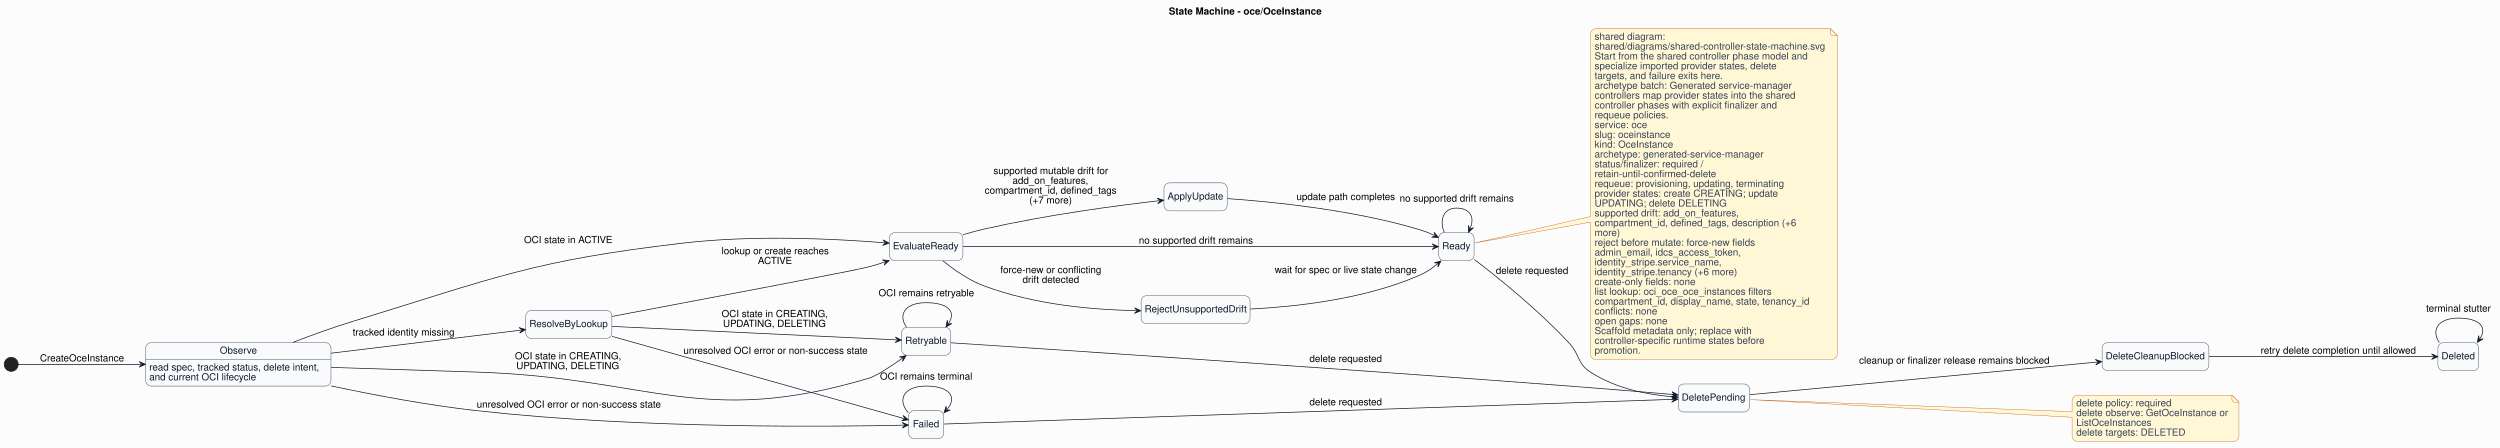
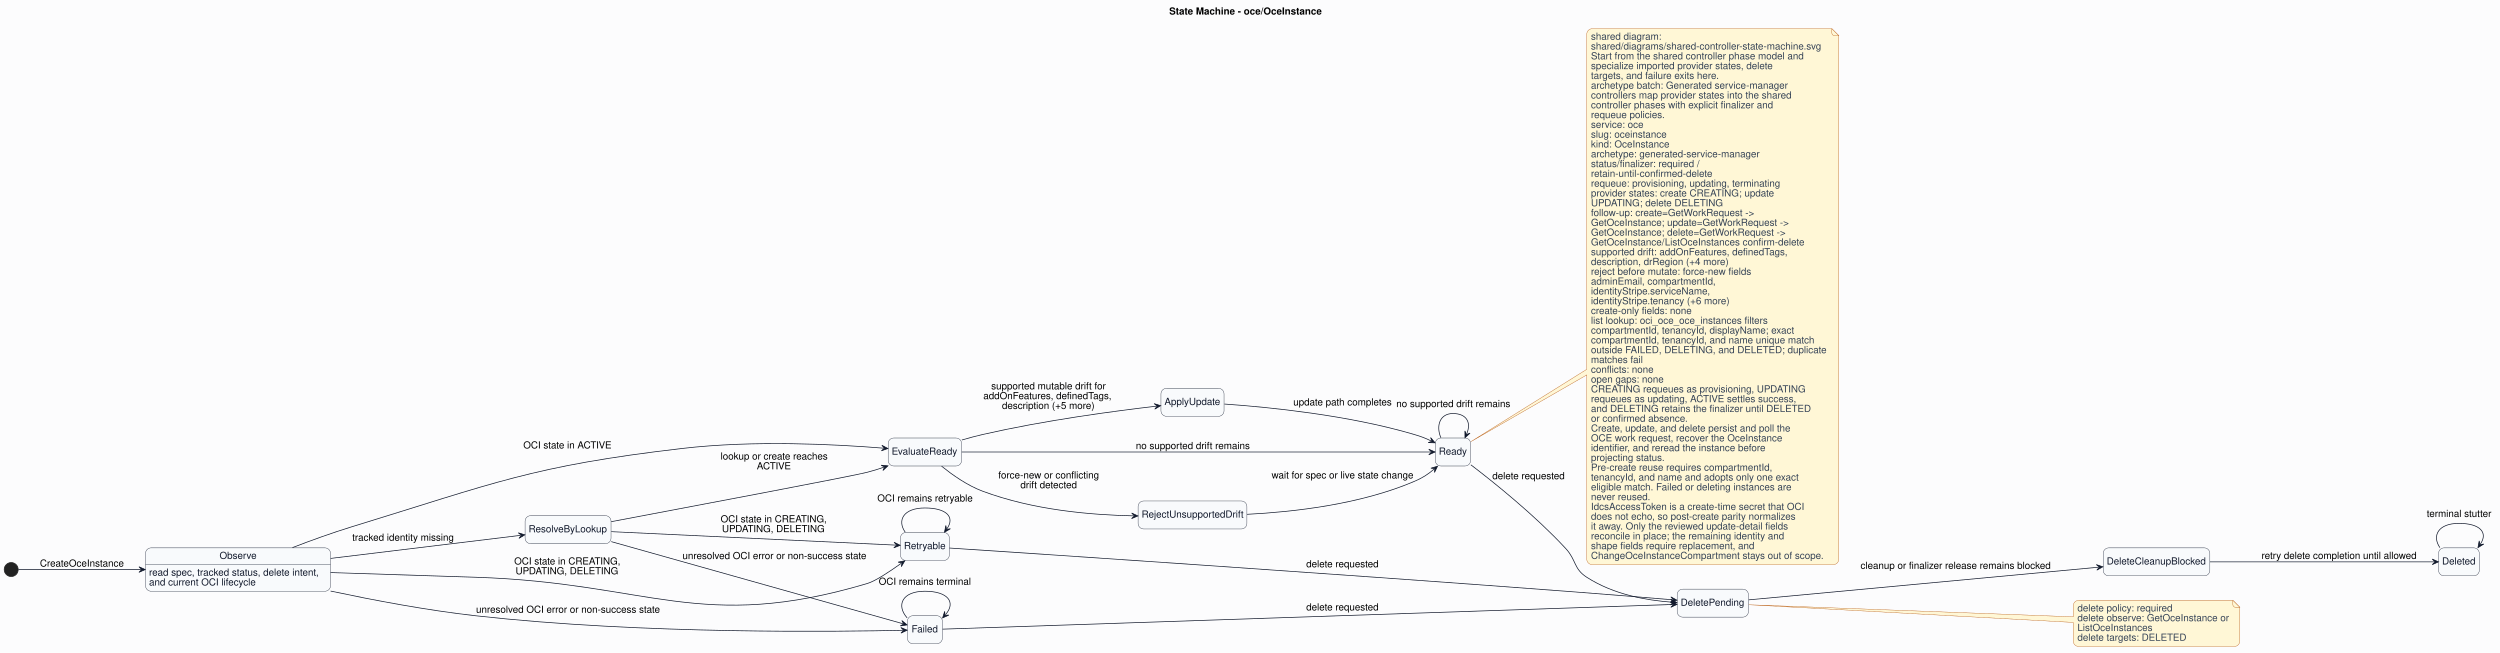
- <svg xmlns="http://www.w3.org/2000/svg" contentStyleType="text/css" data-diagram-type="STATE" height="639px" preserveAspectRatio="none" style="width:3568px;height:639px;background:#FCFCFD;" version="1.1" viewBox="0 0 3568 639" width="3568px" zoomAndPan="magnify">
+ <svg xmlns="http://www.w3.org/2000/svg" contentStyleType="text/css" data-diagram-type="STATE" height="933px" preserveAspectRatio="none" style="width:3573px;height:933px;background:#FCFCFD;" version="1.1" viewBox="0 0 3573 933" width="3573px" zoomAndPan="magnify">
  <defs />
  <g>
-     <rect fill="#FCFCFD" height="639" style="stroke:none;stroke-width:1;" width="3568" x="0" y="0" />
+     <rect fill="#FCFCFD" height="933" style="stroke:none;stroke-width:1;" width="3573" x="0" y="0" />
    <g class="title" data-source-line="10">
-       <text fill="#000000" font-family="Helvetica" font-size="14" font-weight="bold" lengthAdjust="spacing" textLength="217.855" x="1668.126" y="20.78">State Machine - oce/OceInstance</text>
+       <text fill="#000000" font-family="Helvetica" font-size="14" font-weight="bold" lengthAdjust="spacing" textLength="217.855" x="1671.016" y="20.78">State Machine - oce/OceInstance</text>
    </g>
    <g class="entity" data-qualified-name="observe" id="ent0002">
-       <rect fill="#F8FAFC" height="62" rx="8" ry="8" style="stroke:#0F172A;stroke-width:0.5;" width="264.364" x="208" y="489" />
-       <line style="stroke:#0F172A;stroke-width:0.5;" x1="208" x2="472.364" y1="513" y2="513" />
-       <text fill="#0F172A" font-family="Helvetica" font-size="14" lengthAdjust="spacing" textLength="52.91" x="313.727" y="504.78">Observe</text>
-       <text fill="#0F172A" font-family="Helvetica" font-size="14" lengthAdjust="spacing" textLength="244.364" x="213" y="528.78">read spec, tracked status, delete intent,</text>
-       <text fill="#0F172A" font-family="Helvetica" font-size="14" lengthAdjust="spacing" textLength="153.282" x="213" y="542.78">and current OCI lifecycle</text>
-     </g>
-     <rect fill="#F8FAFC" height="40" rx="8" ry="8" style="stroke:#0F172A;stroke-width:0.5;" width="104.951" x="1269.36" y="332" />
-     <text fill="#0F172A" font-family="Helvetica" font-size="14" lengthAdjust="spacing" textLength="94.951" x="1274.36" y="355.78">EvaluateReady</text>
-     <rect fill="#F8FAFC" height="40" rx="8" ry="8" style="stroke:#0F172A;stroke-width:0.5;" width="50.469" x="2053.32" y="332" />
-     <text fill="#0F172A" font-family="Helvetica" font-size="14" lengthAdjust="spacing" textLength="40.469" x="2058.32" y="355.78">Ready</text>
-     <rect fill="#F8FAFC" height="40" rx="8" ry="8" style="stroke:#0F172A;stroke-width:0.5;" width="69.917" x="1286.88" y="467" />
-     <text fill="#0F172A" font-family="Helvetica" font-size="14" lengthAdjust="spacing" textLength="59.917" x="1291.88" y="490.78">Retryable</text>
-     <rect fill="#F8FAFC" height="40" rx="8" ry="8" style="stroke:#0F172A;stroke-width:0.5;" width="50" x="1296.84" y="586" />
-     <text fill="#0F172A" font-family="Helvetica" font-size="14" lengthAdjust="spacing" textLength="38.131" x="1302.775" y="609.78">Failed</text>
-     <rect fill="#F8FAFC" height="40" rx="8" ry="8" style="stroke:#0F172A;stroke-width:0.5;" width="122.848" x="750.44" y="443" />
-     <text fill="#0F172A" font-family="Helvetica" font-size="14" lengthAdjust="spacing" textLength="112.848" x="755.44" y="466.78">ResolveByLookup</text>
-     <rect fill="#F8FAFC" height="40" rx="8" ry="8" style="stroke:#0F172A;stroke-width:0.5;" width="155.51" x="1628.56" y="422" />
-     <text fill="#0F172A" font-family="Helvetica" font-size="14" lengthAdjust="spacing" textLength="145.51" x="1633.56" y="445.78">RejectUnsupportedDrift</text>
-     <rect fill="#F8FAFC" height="40" rx="8" ry="8" style="stroke:#0F172A;stroke-width:0.5;" width="90.165" x="1661.23" y="261" />
-     <text fill="#0F172A" font-family="Helvetica" font-size="14" lengthAdjust="spacing" textLength="80.165" x="1666.23" y="284.78">ApplyUpdate</text>
-     <rect fill="#F8FAFC" height="40" rx="8" ry="8" style="stroke:#0F172A;stroke-width:0.5;" width="101.848" x="2395.1" y="548" />
-     <text fill="#0F172A" font-family="Helvetica" font-size="14" lengthAdjust="spacing" textLength="91.848" x="2400.1" y="571.78">DeletePending</text>
-     <rect fill="#F8FAFC" height="40" rx="8" ry="8" style="stroke:#0F172A;stroke-width:0.5;" width="58.255" x="3479.39" y="489" />
-     <text fill="#0F172A" font-family="Helvetica" font-size="14" lengthAdjust="spacing" textLength="48.255" x="3484.39" y="512.78">Deleted</text>
-     <rect fill="#F8FAFC" height="40" rx="8" ry="8" style="stroke:#0F172A;stroke-width:0.5;" width="152.427" x="3000.11" y="489" />
-     <text fill="#0F172A" font-family="Helvetica" font-size="14" lengthAdjust="spacing" textLength="142.427" x="3005.11" y="512.78">DeleteCleanupBlocked</text>
+       <rect fill="#F8FAFC" height="62" rx="8" ry="8" style="stroke:#0F172A;stroke-width:0.5;" width="264.364" x="208" y="783" />
+       <line style="stroke:#0F172A;stroke-width:0.5;" x1="208" x2="472.364" y1="807" y2="807" />
+       <text fill="#0F172A" font-family="Helvetica" font-size="14" lengthAdjust="spacing" textLength="52.91" x="313.727" y="798.78">Observe</text>
+       <text fill="#0F172A" font-family="Helvetica" font-size="14" lengthAdjust="spacing" textLength="244.364" x="213" y="822.78">read spec, tracked status, delete intent,</text>
+       <text fill="#0F172A" font-family="Helvetica" font-size="14" lengthAdjust="spacing" textLength="153.282" x="213" y="836.78">and current OCI lifecycle</text>
+     </g>
+     <rect fill="#F8FAFC" height="40" rx="8" ry="8" style="stroke:#0F172A;stroke-width:0.5;" width="104.951" x="1269.36" y="626" />
+     <text fill="#0F172A" font-family="Helvetica" font-size="14" lengthAdjust="spacing" textLength="94.951" x="1274.36" y="649.78">EvaluateReady</text>
+     <rect fill="#F8FAFC" height="40" rx="8" ry="8" style="stroke:#0F172A;stroke-width:0.5;" width="50.469" x="2051.32" y="626" />
+     <text fill="#0F172A" font-family="Helvetica" font-size="14" lengthAdjust="spacing" textLength="40.469" x="2056.32" y="649.78">Ready</text>
+     <rect fill="#F8FAFC" height="40" rx="8" ry="8" style="stroke:#0F172A;stroke-width:0.5;" width="69.917" x="1286.88" y="761" />
+     <text fill="#0F172A" font-family="Helvetica" font-size="14" lengthAdjust="spacing" textLength="59.917" x="1291.88" y="784.78">Retryable</text>
+     <rect fill="#F8FAFC" height="40" rx="8" ry="8" style="stroke:#0F172A;stroke-width:0.5;" width="50" x="1296.84" y="880" />
+     <text fill="#0F172A" font-family="Helvetica" font-size="14" lengthAdjust="spacing" textLength="38.131" x="1302.775" y="903.78">Failed</text>
+     <rect fill="#F8FAFC" height="40" rx="8" ry="8" style="stroke:#0F172A;stroke-width:0.5;" width="122.848" x="750.44" y="737" />
+     <text fill="#0F172A" font-family="Helvetica" font-size="14" lengthAdjust="spacing" textLength="112.848" x="755.44" y="760.78">ResolveByLookup</text>
+     <rect fill="#F8FAFC" height="40" rx="8" ry="8" style="stroke:#0F172A;stroke-width:0.5;" width="155.51" x="1626.56" y="716" />
+     <text fill="#0F172A" font-family="Helvetica" font-size="14" lengthAdjust="spacing" textLength="145.51" x="1631.56" y="739.78">RejectUnsupportedDrift</text>
+     <rect fill="#F8FAFC" height="40" rx="8" ry="8" style="stroke:#0F172A;stroke-width:0.5;" width="90.165" x="1659.23" y="555" />
+     <text fill="#0F172A" font-family="Helvetica" font-size="14" lengthAdjust="spacing" textLength="80.165" x="1664.23" y="578.78">ApplyUpdate</text>
+     <rect fill="#F8FAFC" height="40" rx="8" ry="8" style="stroke:#0F172A;stroke-width:0.5;" width="101.848" x="2396.99" y="842" />
+     <text fill="#0F172A" font-family="Helvetica" font-size="14" lengthAdjust="spacing" textLength="91.848" x="2401.99" y="865.78">DeletePending</text>
+     <rect fill="#F8FAFC" height="40" rx="8" ry="8" style="stroke:#0F172A;stroke-width:0.5;" width="58.255" x="3485.17" y="783" />
+     <text fill="#0F172A" font-family="Helvetica" font-size="14" lengthAdjust="spacing" textLength="48.255" x="3490.17" y="806.78">Deleted</text>
+     <rect fill="#F8FAFC" height="40" rx="8" ry="8" style="stroke:#0F172A;stroke-width:0.5;" width="152.427" x="3005.89" y="783" />
+     <text fill="#0F172A" font-family="Helvetica" font-size="14" lengthAdjust="spacing" textLength="142.427" x="3010.89" y="806.78">DeleteCleanupBlocked</text>
    <g class="start_entity" data-qualified-name=".start." data-source-line="32" id="ent0002">
-       <ellipse cx="16" cy="520" fill="#222222" rx="10" ry="10" style="stroke:#222222;stroke-width:1;" />
+       <ellipse cx="16" cy="814" fill="#222222" rx="10" ry="10" style="stroke:#222222;stroke-width:1;" />
    </g>
    <g class="entity" data-qualified-name="GMN2" data-source-line="55" id="ent0003">
-       <path d="M2269.78,49 L2269.78,309 L2104.1,346.96 L2269.78,317 L2269.78,505 A8,8 0 0 0 2277.78,513 L2614.261,513 A8,8 0 0 0 2622.261,505 L2622.261,51 L2612.261,41 L2277.78,41 A8,8 0 0 0 2269.78,49" fill="#FFF7D6" style="stroke:#B45309;stroke-width:0.5;" />
-       <path d="M2612.261,41 L2612.261,47 A4,4 0 0 0 2616.261,51 L2622.261,51 L2612.261,41" fill="#FFF7D6" style="stroke:#B45309;stroke-width:0.5;" />
-       <text fill="#334155" font-family="Helvetica" font-size="14" lengthAdjust="spacing" textLength="101.165" x="2275.78" y="56.78">shared diagram:</text>
-       <text fill="#334155" font-family="Helvetica" font-size="14" lengthAdjust="spacing" textLength="331.481" x="2275.78" y="70.78">shared/diagrams/shared-controller-state-machine.svg</text>
-       <text fill="#334155" font-family="Helvetica" font-size="14" lengthAdjust="spacing" textLength="304.274" x="2275.78" y="84.78">Start from the shared controller phase model and</text>
-       <text fill="#334155" font-family="Helvetica" font-size="14" lengthAdjust="spacing" textLength="261.468" x="2275.78" y="98.78">specialize imported provider states, delete</text>
-       <text fill="#334155" font-family="Helvetica" font-size="14" lengthAdjust="spacing" textLength="184.434" x="2275.78" y="112.78">targets, and failure exits here.</text>
-       <text fill="#334155" font-family="Helvetica" font-size="14" lengthAdjust="spacing" textLength="281.709" x="2275.78" y="126.78">archetype batch: Generated service-manager</text>
-       <text fill="#334155" font-family="Helvetica" font-size="14" lengthAdjust="spacing" textLength="287.923" x="2275.78" y="140.78">controllers map provider states into the shared</text>
-       <text fill="#334155" font-family="Helvetica" font-size="14" lengthAdjust="spacing" textLength="261.461" x="2275.78" y="154.78">controller phases with explicit finalizer and</text>
-       <text fill="#334155" font-family="Helvetica" font-size="14" lengthAdjust="spacing" textLength="105.848" x="2275.78" y="168.78">requeue policies.</text>
-       <text fill="#334155" font-family="Helvetica" font-size="14" lengthAdjust="spacing" textLength="74.696" x="2275.78" y="182.78">service: oce</text>
-       <text fill="#334155" font-family="Helvetica" font-size="14" lengthAdjust="spacing" textLength="108.179" x="2275.78" y="196.78">slug: oceinstance</text>
-       <text fill="#334155" font-family="Helvetica" font-size="14" lengthAdjust="spacing" textLength="112.061" x="2275.78" y="210.78">kind: OceInstance</text>
-       <text fill="#334155" font-family="Helvetica" font-size="14" lengthAdjust="spacing" textLength="241.24" x="2275.78" y="224.78">archetype: generated-service-manager</text>
-       <text fill="#334155" font-family="Helvetica" font-size="14" lengthAdjust="spacing" textLength="156.406" x="2275.78" y="238.78">status/finalizer: required /</text>
-       <text fill="#334155" font-family="Helvetica" font-size="14" lengthAdjust="spacing" textLength="174.303" x="2275.78" y="252.78">retain-until-confirmed-delete</text>
-       <text fill="#334155" font-family="Helvetica" font-size="14" lengthAdjust="spacing" textLength="272.398" x="2275.78" y="266.78">requeue: provisioning, updating, terminating</text>
-       <text fill="#334155" font-family="Helvetica" font-size="14" lengthAdjust="spacing" textLength="265.337" x="2275.78" y="280.78">provider states: create CREATING; update</text>
-       <text fill="#334155" font-family="Helvetica" font-size="14" lengthAdjust="spacing" textLength="192.165" x="2275.78" y="294.78">UPDATING; delete DELETING</text>
-       <text fill="#334155" font-family="Helvetica" font-size="14" lengthAdjust="spacing" textLength="206.254" x="2275.78" y="308.78">supported drift: add_on_features,</text>
-       <text fill="#334155" font-family="Helvetica" font-size="14" lengthAdjust="spacing" textLength="288.333" x="2275.78" y="322.78">compartment_id, defined_tags, description (+6</text>
-       <text fill="#334155" font-family="Helvetica" font-size="14" lengthAdjust="spacing" textLength="36.559" x="2275.78" y="336.78">more)</text>
-       <text fill="#334155" font-family="Helvetica" font-size="14" lengthAdjust="spacing" textLength="230.33" x="2275.78" y="350.78">reject before mutate: force-new fields</text>
-       <text fill="#334155" font-family="Helvetica" font-size="14" lengthAdjust="spacing" textLength="209.33" x="2275.78" y="364.78">admin_email, idcs_access_token,</text>
-       <text fill="#334155" font-family="Helvetica" font-size="14" lengthAdjust="spacing" textLength="181.31" x="2275.78" y="378.78">identity_stripe.service_name,</text>
-       <text fill="#334155" font-family="Helvetica" font-size="14" lengthAdjust="spacing" textLength="204.265" x="2275.78" y="392.78">identity_stripe.tenancy (+6 more)</text>
-       <text fill="#334155" font-family="Helvetica" font-size="14" lengthAdjust="spacing" textLength="144.751" x="2275.78" y="406.78">create-only fields: none</text>
-       <text fill="#334155" font-family="Helvetica" font-size="14" lengthAdjust="spacing" textLength="252.916" x="2275.78" y="420.78">list lookup: oci_oce_oce_instances filters</text>
-       <text fill="#334155" font-family="Helvetica" font-size="14" lengthAdjust="spacing" textLength="308.171" x="2275.78" y="434.78">compartment_id, display_name, state, tenancy_id</text>
-       <text fill="#334155" font-family="Helvetica" font-size="14" lengthAdjust="spacing" textLength="89.496" x="2275.78" y="448.78">conflicts: none</text>
-       <text fill="#334155" font-family="Helvetica" font-size="14" lengthAdjust="spacing" textLength="104.316" x="2275.78" y="462.78">open gaps: none</text>
-       <text fill="#334155" font-family="Helvetica" font-size="14" lengthAdjust="spacing" textLength="224.902" x="2275.78" y="476.78">Scaffold metadata only; replace with</text>
-       <text fill="#334155" font-family="Helvetica" font-size="14" lengthAdjust="spacing" textLength="244.323" x="2275.78" y="490.78">controller-specific runtime states before</text>
-       <text fill="#334155" font-family="Helvetica" font-size="14" lengthAdjust="spacing" textLength="66.144" x="2275.78" y="504.78">promotion.</text>
-     </g>
-     <g class="entity" data-qualified-name="GMN5" data-source-line="90" id="ent0006">
-       <path d="M2957.27,572 L2957.27,587.54 L2497.38,570.32 L2957.27,595.54 L2957.27,622 A8,8 0 0 0 2965.27,630 L3187.393,630 A8,8 0 0 0 3195.393,622 L3195.393,574 L3185.393,564 L2965.27,564 A8,8 0 0 0 2957.27,572" fill="#FFF7D6" style="stroke:#B45309;stroke-width:0.5;" />
-       <path d="M3185.393,564 L3185.393,570 A4,4 0 0 0 3189.393,574 L3195.393,574 L3185.393,564" fill="#FFF7D6" style="stroke:#B45309;stroke-width:0.5;" />
-       <text fill="#334155" font-family="Helvetica" font-size="14" lengthAdjust="spacing" textLength="136.972" x="2963.27" y="579.78">delete policy: required</text>
-       <text fill="#334155" font-family="Helvetica" font-size="14" lengthAdjust="spacing" textLength="217.123" x="2963.27" y="593.78">delete observe: GetOceInstance or</text>
-       <text fill="#334155" font-family="Helvetica" font-size="14" lengthAdjust="spacing" textLength="107.386" x="2963.27" y="607.78">ListOceInstances</text>
-       <text fill="#334155" font-family="Helvetica" font-size="14" lengthAdjust="spacing" textLength="157.185" x="2963.27" y="621.78">delete targets: DELETED</text>
+       <path d="M2267.78,49 L2267.78,527.84 L2102.07,631.26 L2267.78,535.84 L2267.78,799 A8,8 0 0 0 2275.78,807 L2620.041,807 A8,8 0 0 0 2628.041,799 L2628.041,51 L2618.041,41 L2275.78,41 A8,8 0 0 0 2267.78,49" fill="#FFF7D6" style="stroke:#B45309;stroke-width:0.5;" />
+       <path d="M2618.041,41 L2618.041,47 A4,4 0 0 0 2622.041,51 L2628.041,51 L2618.041,41" fill="#FFF7D6" style="stroke:#B45309;stroke-width:0.5;" />
+       <text fill="#334155" font-family="Helvetica" font-size="14" lengthAdjust="spacing" textLength="101.165" x="2273.78" y="56.78">shared diagram:</text>
+       <text fill="#334155" font-family="Helvetica" font-size="14" lengthAdjust="spacing" textLength="331.481" x="2273.78" y="70.78">shared/diagrams/shared-controller-state-machine.svg</text>
+       <text fill="#334155" font-family="Helvetica" font-size="14" lengthAdjust="spacing" textLength="304.274" x="2273.78" y="84.78">Start from the shared controller phase model and</text>
+       <text fill="#334155" font-family="Helvetica" font-size="14" lengthAdjust="spacing" textLength="261.468" x="2273.78" y="98.78">specialize imported provider states, delete</text>
+       <text fill="#334155" font-family="Helvetica" font-size="14" lengthAdjust="spacing" textLength="184.434" x="2273.78" y="112.78">targets, and failure exits here.</text>
+       <text fill="#334155" font-family="Helvetica" font-size="14" lengthAdjust="spacing" textLength="281.709" x="2273.78" y="126.78">archetype batch: Generated service-manager</text>
+       <text fill="#334155" font-family="Helvetica" font-size="14" lengthAdjust="spacing" textLength="287.923" x="2273.78" y="140.78">controllers map provider states into the shared</text>
+       <text fill="#334155" font-family="Helvetica" font-size="14" lengthAdjust="spacing" textLength="261.461" x="2273.78" y="154.78">controller phases with explicit finalizer and</text>
+       <text fill="#334155" font-family="Helvetica" font-size="14" lengthAdjust="spacing" textLength="105.848" x="2273.78" y="168.78">requeue policies.</text>
+       <text fill="#334155" font-family="Helvetica" font-size="14" lengthAdjust="spacing" textLength="74.696" x="2273.78" y="182.78">service: oce</text>
+       <text fill="#334155" font-family="Helvetica" font-size="14" lengthAdjust="spacing" textLength="108.179" x="2273.78" y="196.78">slug: oceinstance</text>
+       <text fill="#334155" font-family="Helvetica" font-size="14" lengthAdjust="spacing" textLength="112.061" x="2273.78" y="210.78">kind: OceInstance</text>
+       <text fill="#334155" font-family="Helvetica" font-size="14" lengthAdjust="spacing" textLength="241.24" x="2273.78" y="224.78">archetype: generated-service-manager</text>
+       <text fill="#334155" font-family="Helvetica" font-size="14" lengthAdjust="spacing" textLength="156.406" x="2273.78" y="238.78">status/finalizer: required /</text>
+       <text fill="#334155" font-family="Helvetica" font-size="14" lengthAdjust="spacing" textLength="174.303" x="2273.78" y="252.78">retain-until-confirmed-delete</text>
+       <text fill="#334155" font-family="Helvetica" font-size="14" lengthAdjust="spacing" textLength="272.398" x="2273.78" y="266.78">requeue: provisioning, updating, terminating</text>
+       <text fill="#334155" font-family="Helvetica" font-size="14" lengthAdjust="spacing" textLength="265.337" x="2273.78" y="280.78">provider states: create CREATING; update</text>
+       <text fill="#334155" font-family="Helvetica" font-size="14" lengthAdjust="spacing" textLength="192.165" x="2273.78" y="294.78">UPDATING; delete DELETING</text>
+       <text fill="#334155" font-family="Helvetica" font-size="14" lengthAdjust="spacing" textLength="234.992" x="2273.78" y="308.78">follow-up: create=GetWorkRequest -&gt;</text>
+       <text fill="#334155" font-family="Helvetica" font-size="14" lengthAdjust="spacing" textLength="284.04" x="2273.78" y="322.78">GetOceInstance; update=GetWorkRequest -&gt;</text>
+       <text fill="#334155" font-family="Helvetica" font-size="14" lengthAdjust="spacing" textLength="279.364" x="2273.78" y="336.78">GetOceInstance; delete=GetWorkRequest -&gt;</text>
+       <text fill="#334155" font-family="Helvetica" font-size="14" lengthAdjust="spacing" textLength="305.033" x="2273.78" y="350.78">GetOceInstance/ListOceInstances confirm-delete</text>
+       <text fill="#334155" font-family="Helvetica" font-size="14" lengthAdjust="spacing" textLength="283.281" x="2273.78" y="364.78">supported drift: addOnFeatures, definedTags,</text>
+       <text fill="#334155" font-family="Helvetica" font-size="14" lengthAdjust="spacing" textLength="197.258" x="2273.78" y="378.78">description, drRegion (+4 more)</text>
+       <text fill="#334155" font-family="Helvetica" font-size="14" lengthAdjust="spacing" textLength="230.33" x="2273.78" y="392.78">reject before mutate: force-new fields</text>
+       <text fill="#334155" font-family="Helvetica" font-size="14" lengthAdjust="spacing" textLength="178.179" x="2273.78" y="406.78">adminEmail, compartmentId,</text>
+       <text fill="#334155" font-family="Helvetica" font-size="14" lengthAdjust="spacing" textLength="170.399" x="2273.78" y="420.78">identityStripe.serviceName,</text>
+       <text fill="#334155" font-family="Helvetica" font-size="14" lengthAdjust="spacing" textLength="198.816" x="2273.78" y="434.78">identityStripe.tenancy (+6 more)</text>
+       <text fill="#334155" font-family="Helvetica" font-size="14" lengthAdjust="spacing" textLength="144.751" x="2273.78" y="448.78">create-only fields: none</text>
+       <text fill="#334155" font-family="Helvetica" font-size="14" lengthAdjust="spacing" textLength="252.916" x="2273.78" y="462.78">list lookup: oci_oce_oce_instances filters</text>
+       <text fill="#334155" font-family="Helvetica" font-size="14" lengthAdjust="spacing" textLength="291.806" x="2273.78" y="476.78">compartmentId, tenancyId, displayName; exact</text>
+       <text fill="#334155" font-family="Helvetica" font-size="14" lengthAdjust="spacing" textLength="319.853" x="2273.78" y="490.78">compartmentId, tenancyId, and name unique match</text>
+       <text fill="#334155" font-family="Helvetica" font-size="14" lengthAdjust="spacing" textLength="339.261" x="2273.78" y="504.78">outside FAILED, DELETING, and DELETED; duplicate</text>
+       <text fill="#334155" font-family="Helvetica" font-size="14" lengthAdjust="spacing" textLength="74.696" x="2273.78" y="518.78">matches fail</text>
+       <text fill="#334155" font-family="Helvetica" font-size="14" lengthAdjust="spacing" textLength="89.496" x="2273.78" y="532.78">conflicts: none</text>
+       <text fill="#334155" font-family="Helvetica" font-size="14" lengthAdjust="spacing" textLength="104.316" x="2273.78" y="546.78">open gaps: none</text>
+       <text fill="#334155" font-family="Helvetica" font-size="14" lengthAdjust="spacing" textLength="311.999" x="2273.78" y="560.78">CREATING requeues as provisioning, UPDATING</text>
+       <text fill="#334155" font-family="Helvetica" font-size="14" lengthAdjust="spacing" textLength="295.709" x="2273.78" y="574.78">requeues as updating, ACTIVE settles success,</text>
+       <text fill="#334155" font-family="Helvetica" font-size="14" lengthAdjust="spacing" textLength="316.688" x="2273.78" y="588.78">and DELETING retains the finalizer until DELETED</text>
+       <text fill="#334155" font-family="Helvetica" font-size="14" lengthAdjust="spacing" textLength="138.517" x="2273.78" y="602.78">or confirmed absence.</text>
+       <text fill="#334155" font-family="Helvetica" font-size="14" lengthAdjust="spacing" textLength="287.198" x="2273.78" y="616.78">Create, update, and delete persist and poll the</text>
+       <text fill="#334155" font-family="Helvetica" font-size="14" lengthAdjust="spacing" textLength="274.675" x="2273.78" y="630.78">OCE work request, recover the OceInstance</text>
+       <text fill="#334155" font-family="Helvetica" font-size="14" lengthAdjust="spacing" textLength="251.385" x="2273.78" y="644.78">identifier, and reread the instance before</text>
+       <text fill="#334155" font-family="Helvetica" font-size="14" lengthAdjust="spacing" textLength="105.834" x="2273.78" y="658.78">projecting status.</text>
+       <text fill="#334155" font-family="Helvetica" font-size="14" lengthAdjust="spacing" textLength="259.889" x="2273.78" y="672.78">Pre-create reuse requires compartmentId,</text>
+       <text fill="#334155" font-family="Helvetica" font-size="14" lengthAdjust="spacing" textLength="298.102" x="2273.78" y="686.78">tenancyId, and name and adopts only one exact</text>
+       <text fill="#334155" font-family="Helvetica" font-size="14" lengthAdjust="spacing" textLength="287.937" x="2273.78" y="700.78">eligible match. Failed or deleting instances are</text>
+       <text fill="#334155" font-family="Helvetica" font-size="14" lengthAdjust="spacing" textLength="85.606" x="2273.78" y="714.78">never reused.</text>
+       <text fill="#334155" font-family="Helvetica" font-size="14" lengthAdjust="spacing" textLength="307.33" x="2273.78" y="728.78">IdcsAccessToken is a create-time secret that OCI</text>
+       <text fill="#334155" font-family="Helvetica" font-size="14" lengthAdjust="spacing" textLength="294.15" x="2273.78" y="742.78">does not echo, so post-create parity normalizes</text>
+       <text fill="#334155" font-family="Helvetica" font-size="14" lengthAdjust="spacing" textLength="284.819" x="2273.78" y="756.78">it away. Only the reviewed update-detail fields</text>
+       <text fill="#334155" font-family="Helvetica" font-size="14" lengthAdjust="spacing" textLength="276.274" x="2273.78" y="770.78">reconcile in place; the remaining identity and</text>
+       <text fill="#334155" font-family="Helvetica" font-size="14" lengthAdjust="spacing" textLength="234.254" x="2273.78" y="784.78">shape fields require replacement, and</text>
+       <text fill="#334155" font-family="Helvetica" font-size="14" lengthAdjust="spacing" textLength="333.067" x="2273.78" y="798.78">ChangeOceInstanceCompartment stays out of scope.</text>
+     </g>
+     <g class="entity" data-qualified-name="GMN5" data-source-line="111" id="ent0006">
+       <path d="M2963.04,866 L2963.04,881.57 L2499.32,864.31 L2963.04,889.57 L2963.04,916 A8,8 0 0 0 2971.04,924 L3193.163,924 A8,8 0 0 0 3201.163,916 L3201.163,868 L3191.163,858 L2971.04,858 A8,8 0 0 0 2963.04,866" fill="#FFF7D6" style="stroke:#B45309;stroke-width:0.5;" />
+       <path d="M3191.163,858 L3191.163,864 A4,4 0 0 0 3195.163,868 L3201.163,868 L3191.163,858" fill="#FFF7D6" style="stroke:#B45309;stroke-width:0.5;" />
+       <text fill="#334155" font-family="Helvetica" font-size="14" lengthAdjust="spacing" textLength="136.972" x="2969.04" y="873.78">delete policy: required</text>
+       <text fill="#334155" font-family="Helvetica" font-size="14" lengthAdjust="spacing" textLength="217.123" x="2969.04" y="887.78">delete observe: GetOceInstance or</text>
+       <text fill="#334155" font-family="Helvetica" font-size="14" lengthAdjust="spacing" textLength="107.386" x="2969.04" y="901.78">ListOceInstances</text>
+       <text fill="#334155" font-family="Helvetica" font-size="14" lengthAdjust="spacing" textLength="157.185" x="2969.04" y="915.78">delete targets: DELETED</text>
    </g>
    <g class="link" data-entity-1="ent0002" data-entity-2="ent0002" data-link-type="dependency" data-source-line="32" id="lnk3">
-       <path d="M26.29,520 C53.33,520 128.62,520 201.57,520" fill="none" id="*start*-to-observe" style="stroke:#0F172A;stroke-width:1;" />
-       <polygon fill="#0F172A" points="207.57,520,198.57,516,202.57,520,198.57,524,207.57,520" style="stroke:#0F172A;stroke-width:1;" />
-       <text fill="#000000" font-family="Helvetica" font-size="14" lengthAdjust="spacing" textLength="120.62" x="57" y="515.78">CreateOceInstance</text>
+       <path d="M26.29,814 C53.33,814 128.62,814 201.57,814" fill="none" id="*start*-to-observe" style="stroke:#0F172A;stroke-width:1;" />
+       <polygon fill="#0F172A" points="207.57,814,198.57,810,202.57,814,198.57,818,207.57,814" style="stroke:#0F172A;stroke-width:1;" />
+       <text fill="#000000" font-family="Helvetica" font-size="14" lengthAdjust="spacing" textLength="120.62" x="57" y="809.78">CreateOceInstance</text>
    </g>
    <g class="link" data-entity-1="ent0002" data-entity-2="ent0007" data-link-type="dependency" data-source-line="33" id="lnk4">
-       <path d="M472.64,504.05 C563.55,493.01 674.334,479.573 744.184,471.093" fill="none" id="observe-to-resolve_by_lookup" style="stroke:#0F172A;stroke-width:1;" />
-       <polygon fill="#0F172A" points="750.14,470.37,740.723,467.484,745.176,470.973,741.688,475.425,750.14,470.37" style="stroke:#0F172A;stroke-width:1;" />
-       <text fill="#000000" font-family="Helvetica" font-size="14" lengthAdjust="spacing" textLength="145.503" x="503.36" y="478.84">tracked identity missing</text>
+       <path d="M472.64,798.05 C563.55,787.01 674.334,773.573 744.184,765.093" fill="none" id="observe-to-resolve_by_lookup" style="stroke:#0F172A;stroke-width:1;" />
+       <polygon fill="#0F172A" points="750.14,764.37,740.723,761.484,745.176,764.973,741.688,769.426,750.14,764.37" style="stroke:#0F172A;stroke-width:1;" />
+       <text fill="#000000" font-family="Helvetica" font-size="14" lengthAdjust="spacing" textLength="145.503" x="503.36" y="772.84">tracked identity missing</text>
    </g>
    <g class="link" data-entity-1="ent0007" data-entity-2="ent0003" data-link-type="dependency" data-source-line="34" id="lnk5">
-       <path d="M873.57,451.58 C987.1,430.19 1221.77,385.79 1239.36,381 C1249.07,378.36 1253.604,377.054 1263.384,373.704" fill="none" id="resolve_by_lookup-to-evaluate_ready" style="stroke:#0F172A;stroke-width:1;" />
-       <polygon fill="#0F172A" points="1269.06,371.76,1259.249,370.892,1264.33,373.38,1261.842,378.461,1269.06,371.76" style="stroke:#0F172A;stroke-width:1;" />
-       <text fill="#000000" font-family="Helvetica" font-size="14" lengthAdjust="spacing" textLength="154.089" x="1029.86" y="362.78">lookup or create reaches</text>
-       <text fill="#000000" font-family="Helvetica" font-size="14" lengthAdjust="spacing" textLength="50.565" x="1081.622" y="376.78">ACTIVE</text>
+       <path d="M873.57,745.58 C987.1,724.19 1221.77,679.79 1239.36,675 C1249.07,672.36 1253.604,671.054 1263.384,667.704" fill="none" id="resolve_by_lookup-to-evaluate_ready" style="stroke:#0F172A;stroke-width:1;" />
+       <polygon fill="#0F172A" points="1269.06,665.76,1259.249,664.892,1264.33,667.38,1261.842,672.461,1269.06,665.76" style="stroke:#0F172A;stroke-width:1;" />
+       <text fill="#000000" font-family="Helvetica" font-size="14" lengthAdjust="spacing" textLength="154.089" x="1029.86" y="656.78">lookup or create reaches</text>
+       <text fill="#000000" font-family="Helvetica" font-size="14" lengthAdjust="spacing" textLength="50.565" x="1081.622" y="670.78">ACTIVE</text>
    </g>
    <g class="link" data-entity-1="ent0007" data-entity-2="ent0005" data-link-type="dependency" data-source-line="35" id="lnk6">
-       <path d="M873.63,465.87 C981.21,470.95 1195.807,481.097 1280.597,485.097" fill="none" id="resolve_by_lookup-to-retryable" style="stroke:#0F172A;stroke-width:1;" />
-       <polygon fill="#0F172A" points="1286.59,485.38,1277.789,480.96,1281.596,485.144,1277.411,488.951,1286.59,485.38" style="stroke:#0F172A;stroke-width:1;" />
-       <text fill="#000000" font-family="Helvetica" font-size="14" lengthAdjust="spacing" textLength="154.034" x="1029.86" y="452.54">OCI state in CREATING,</text>
-       <text fill="#000000" font-family="Helvetica" font-size="14" lengthAdjust="spacing" textLength="150.131" x="1031.812" y="466.54">UPDATING, DELETING</text>
+       <path d="M873.63,759.87 C981.21,764.95 1195.807,775.097 1280.597,779.097" fill="none" id="resolve_by_lookup-to-retryable" style="stroke:#0F172A;stroke-width:1;" />
+       <polygon fill="#0F172A" points="1286.59,779.38,1277.789,774.96,1281.596,779.144,1277.411,782.951,1286.59,779.38" style="stroke:#0F172A;stroke-width:1;" />
+       <text fill="#000000" font-family="Helvetica" font-size="14" lengthAdjust="spacing" textLength="154.034" x="1029.86" y="746.54">OCI state in CREATING,</text>
+       <text fill="#000000" font-family="Helvetica" font-size="14" lengthAdjust="spacing" textLength="150.131" x="1031.812" y="760.54">UPDATING, DELETING</text>
    </g>
    <g class="link" data-entity-1="ent0007" data-entity-2="ent0006" data-link-type="dependency" data-source-line="36" id="lnk7">
-       <path d="M873.63,480.11 C985.69,511.65 1214.585,576.083 1290.675,597.513" fill="none" id="resolve_by_lookup-to-failed" style="stroke:#0F172A;stroke-width:1;" />
-       <polygon fill="#0F172A" points="1296.45,599.14,1288.871,592.85,1291.637,597.784,1286.703,600.55,1296.45,599.14" style="stroke:#0F172A;stroke-width:1;" />
-       <text fill="#000000" font-family="Helvetica" font-size="14" lengthAdjust="spacing" textLength="263.778" x="975.36" y="505.03">unresolved OCI error or non-success state</text>
+       <path d="M873.63,774.11 C985.69,805.65 1214.585,870.083 1290.675,891.513" fill="none" id="resolve_by_lookup-to-failed" style="stroke:#0F172A;stroke-width:1;" />
+       <polygon fill="#0F172A" points="1296.45,893.14,1288.871,886.85,1291.637,891.784,1286.703,894.55,1296.45,893.14" style="stroke:#0F172A;stroke-width:1;" />
+       <text fill="#000000" font-family="Helvetica" font-size="14" lengthAdjust="spacing" textLength="263.778" x="975.36" y="799.03">unresolved OCI error or non-success state</text>
    </g>
    <g class="link" data-entity-1="ent0002" data-entity-2="ent0003" data-link-type="dependency" data-source-line="37" id="lnk8">
-       <path d="M417.96,488.64 C444.45,478.43 474.47,467.55 502.36,459 C708.5,395.82 760.22,372.06 974.36,347 C1078.33,334.83 1195.05,341.034 1262.99,346.554" fill="none" id="observe-to-evaluate_ready" style="stroke:#0F172A;stroke-width:1;" />
-       <polygon fill="#0F172A" points="1268.97,347.04,1260.323,342.324,1263.986,346.635,1259.676,350.298,1268.97,347.04" style="stroke:#0F172A;stroke-width:1;" />
-       <text fill="#000000" font-family="Helvetica" font-size="14" lengthAdjust="spacing" textLength="128.372" x="747.86" y="346.95">OCI state in ACTIVE</text>
+       <path d="M417.96,782.64 C444.45,772.43 474.47,761.55 502.36,753 C708.5,689.82 760.22,666.06 974.36,641 C1078.33,628.83 1195.05,635.034 1262.99,640.554" fill="none" id="observe-to-evaluate_ready" style="stroke:#0F172A;stroke-width:1;" />
+       <polygon fill="#0F172A" points="1268.97,641.04,1260.323,636.324,1263.986,640.635,1259.676,644.298,1268.97,641.04" style="stroke:#0F172A;stroke-width:1;" />
+       <text fill="#000000" font-family="Helvetica" font-size="14" lengthAdjust="spacing" textLength="128.372" x="747.86" y="640.95">OCI state in ACTIVE</text>
    </g>
    <g class="link" data-entity-1="ent0002" data-entity-2="ent0005" data-link-type="dependency" data-source-line="38" id="lnk9">
-       <path d="M472.47,524.33 C535.11,526.38 611.11,528.85 679.36,531 C928.16,538.84 1000.72,610.79 1239.36,540 C1250.77,536.62 1269.445,524.364 1288.305,510.914" fill="none" id="observe-to-retryable" style="stroke:#0F172A;stroke-width:1;" />
-       <polygon fill="#0F172A" points="1293.19,507.43,1283.54,509.399,1289.119,510.333,1288.185,515.912,1293.19,507.43" style="stroke:#0F172A;stroke-width:1;" />
-       <text fill="#000000" font-family="Helvetica" font-size="14" lengthAdjust="spacing" textLength="154.034" x="734.86" y="512.78">OCI state in CREATING,</text>
-       <text fill="#000000" font-family="Helvetica" font-size="14" lengthAdjust="spacing" textLength="150.131" x="736.812" y="526.78">UPDATING, DELETING</text>
+       <path d="M472.47,818.33 C535.11,820.38 611.11,822.85 679.36,825 C928.16,832.84 1000.72,904.79 1239.36,834 C1250.77,830.62 1269.445,818.364 1288.305,804.914" fill="none" id="observe-to-retryable" style="stroke:#0F172A;stroke-width:1;" />
+       <polygon fill="#0F172A" points="1293.19,801.43,1283.54,803.399,1289.119,804.333,1288.185,809.912,1293.19,801.43" style="stroke:#0F172A;stroke-width:1;" />
+       <text fill="#000000" font-family="Helvetica" font-size="14" lengthAdjust="spacing" textLength="154.034" x="734.86" y="806.78">OCI state in CREATING,</text>
+       <text fill="#000000" font-family="Helvetica" font-size="14" lengthAdjust="spacing" textLength="150.131" x="736.812" y="820.78">UPDATING, DELETING</text>
    </g>
    <g class="link" data-entity-1="ent0002" data-entity-2="ent0006" data-link-type="dependency" data-source-line="39" id="lnk10">
-       <path d="M472.52,550.76 C534.83,564.03 610.56,578.26 679.36,586 C918.8,612.92 1205.452,608.769 1290.562,606.789" fill="none" id="observe-to-failed" style="stroke:#0F172A;stroke-width:1;" />
-       <polygon fill="#0F172A" points="1296.56,606.65,1287.469,602.86,1291.561,606.766,1287.656,610.858,1296.56,606.65" style="stroke:#0F172A;stroke-width:1;" />
-       <text fill="#000000" font-family="Helvetica" font-size="14" lengthAdjust="spacing" textLength="263.778" x="680.36" y="581.78">unresolved OCI error or non-success state</text>
+       <path d="M472.52,844.76 C534.83,858.03 610.56,872.26 679.36,880 C918.8,906.92 1205.452,902.769 1290.562,900.789" fill="none" id="observe-to-failed" style="stroke:#0F172A;stroke-width:1;" />
+       <polygon fill="#0F172A" points="1296.56,900.65,1287.469,896.86,1291.561,900.766,1287.656,904.858,1296.56,900.65" style="stroke:#0F172A;stroke-width:1;" />
+       <text fill="#000000" font-family="Helvetica" font-size="14" lengthAdjust="spacing" textLength="263.778" x="680.36" y="875.78">unresolved OCI error or non-success state</text>
    </g>
    <g class="link" data-entity-1="ent0003" data-entity-2="ent0008" data-link-type="dependency" data-source-line="40" id="lnk11">
-       <path d="M1345.69,372.27 C1361.14,384.77 1382.61,399.9 1404.32,408 C1476.99,435.13 1559.841,442.175 1622.101,443.365" fill="none" id="evaluate_ready-to-reject_unsupported_drift" style="stroke:#0F172A;stroke-width:1;" />
-       <polygon fill="#0F172A" points="1628.1,443.48,1619.178,439.309,1623.101,443.385,1619.025,447.307,1628.1,443.48" style="stroke:#0F172A;stroke-width:1;" />
-       <text fill="#000000" font-family="Helvetica" font-size="14" lengthAdjust="spacing" textLength="143.951" x="1427.82" y="389.78">force-new or conflicting</text>
-       <text fill="#000000" font-family="Helvetica" font-size="14" lengthAdjust="spacing" textLength="80.938" x="1459.327" y="403.78">drift detected</text>
+       <path d="M1345.69,666.27 C1361.14,678.76 1382.61,693.89 1404.32,702 C1476.38,728.93 1558.461,736.008 1620.301,737.268" fill="none" id="evaluate_ready-to-reject_unsupported_drift" style="stroke:#0F172A;stroke-width:1;" />
+       <polygon fill="#0F172A" points="1626.3,737.39,1617.383,733.207,1621.301,737.288,1617.22,741.206,1626.3,737.39" style="stroke:#0F172A;stroke-width:1;" />
+       <text fill="#000000" font-family="Helvetica" font-size="14" lengthAdjust="spacing" textLength="143.951" x="1426.82" y="683.78">force-new or conflicting</text>
+       <text fill="#000000" font-family="Helvetica" font-size="14" lengthAdjust="spacing" textLength="80.938" x="1458.327" y="697.78">drift detected</text>
    </g>
    <g class="link" data-entity-1="ent0008" data-entity-2="ent0004" data-link-type="dependency" data-source-line="41" id="lnk12">
-       <path d="M1784.32,441.06 C1850.2,437.77 1946.3,427 2023.32,394 C2035.36,388.84 2042.48,384.236 2051.92,376.246" fill="none" id="reject_unsupported_drift-to-ready" style="stroke:#0F172A;stroke-width:1;" />
-       <polygon fill="#0F172A" points="2056.5,372.37,2047.046,375.131,2052.684,375.6,2052.215,381.238,2056.5,372.37" style="stroke:#0F172A;stroke-width:1;" />
-       <text fill="#000000" font-family="Helvetica" font-size="14" lengthAdjust="spacing" textLength="203.882" x="1819.32" y="389.78">wait for spec or live state change</text>
+       <path d="M1782.32,735.06 C1848.2,731.77 1944.3,721 2021.32,688 C2033.36,682.84 2040.48,678.236 2049.92,670.246" fill="none" id="reject_unsupported_drift-to-ready" style="stroke:#0F172A;stroke-width:1;" />
+       <polygon fill="#0F172A" points="2054.5,666.37,2045.046,669.131,2050.684,669.6,2050.215,675.238,2054.5,666.37" style="stroke:#0F172A;stroke-width:1;" />
+       <text fill="#000000" font-family="Helvetica" font-size="14" lengthAdjust="spacing" textLength="203.882" x="1817.32" y="683.78">wait for spec or live state change</text>
    </g>
    <g class="link" data-entity-1="ent0003" data-entity-2="ent0009" data-link-type="dependency" data-source-line="42" id="lnk13">
-       <path d="M1374.69,334.85 C1384.46,331.97 1394.65,329.21 1404.32,327 C1494.37,306.42 1595.779,293.182 1654.859,286.422" fill="none" id="evaluate_ready-to-apply_update" style="stroke:#0F172A;stroke-width:1;" />
-       <polygon fill="#0F172A" points="1660.82,285.74,1651.424,282.789,1655.852,286.308,1652.333,290.737,1660.82,285.74" style="stroke:#0F172A;stroke-width:1;" />
-       <text fill="#000000" font-family="Helvetica" font-size="14" lengthAdjust="spacing" textLength="163.42" x="1417.778" y="248.4">supported mutable drift for</text>
-       <text fill="#000000" font-family="Helvetica" font-size="14" lengthAdjust="spacing" textLength="108.978" x="1444.999" y="262.4">add_on_features,</text>
-       <text fill="#000000" font-family="Helvetica" font-size="14" lengthAdjust="spacing" textLength="188.337" x="1405.32" y="276.4">compartment_id, defined_tags</text>
-       <text fill="#000000" font-family="Helvetica" font-size="14" lengthAdjust="spacing" textLength="61.072" x="1468.952" y="290.4">(+7 more)</text>
+       <path d="M1374.69,628.86 C1384.47,625.98 1394.65,623.21 1404.32,621 C1493.65,600.54 1594.16,587.29 1652.9,580.49" fill="none" id="evaluate_ready-to-apply_update" style="stroke:#0F172A;stroke-width:1;" />
+       <polygon fill="#0F172A" points="1658.86,579.8,1649.46,576.861,1653.893,580.375,1650.38,584.808,1658.86,579.8" style="stroke:#0F172A;stroke-width:1;" />
+       <text fill="#000000" font-family="Helvetica" font-size="14" lengthAdjust="spacing" textLength="163.42" x="1416.613" y="556.45">supported mutable drift for</text>
+       <text fill="#000000" font-family="Helvetica" font-size="14" lengthAdjust="spacing" textLength="186.006" x="1405.32" y="570.45">addOnFeatures, definedTags,</text>
+       <text fill="#000000" font-family="Helvetica" font-size="14" lengthAdjust="spacing" textLength="132.665" x="1431.99" y="584.45">description (+5 more)</text>
    </g>
    <g class="link" data-entity-1="ent0009" data-entity-2="ent0004" data-link-type="dependency" data-source-line="43" id="lnk14">
-       <path d="M1751.88,283.45 C1813.86,287.76 1929.1,299.07 2023.32,327 C2033.36,329.98 2038.503,331.9 2047.612,336.28" fill="none" id="apply_update-to-ready" style="stroke:#0F172A;stroke-width:1;" />
-       <polygon fill="#0F172A" points="2053.02,338.88,2046.642,331.375,2048.514,336.714,2043.176,338.585,2053.02,338.88" style="stroke:#0F172A;stroke-width:1;" />
-       <text fill="#000000" font-family="Helvetica" font-size="14" lengthAdjust="spacing" textLength="141.654" x="1850.32" y="285.45">update path completes</text>
+       <path d="M1749.88,577.45 C1811.86,581.76 1927.1,593.07 2021.32,621 C2031.36,623.98 2036.503,625.9 2045.612,630.28" fill="none" id="apply_update-to-ready" style="stroke:#0F172A;stroke-width:1;" />
+       <polygon fill="#0F172A" points="2051.02,632.88,2044.642,625.375,2046.514,630.713,2041.176,632.585,2051.02,632.88" style="stroke:#0F172A;stroke-width:1;" />
+       <text fill="#000000" font-family="Helvetica" font-size="14" lengthAdjust="spacing" textLength="141.654" x="1848.32" y="579.45">update path completes</text>
    </g>
    <g class="link" data-entity-1="ent0003" data-entity-2="ent0004" data-link-type="dependency" data-source-line="44" id="lnk15">
-       <path d="M1374.71,352 C1523.24,352 1940.32,352 2046.93,352" fill="none" id="evaluate_ready-to-ready" style="stroke:#0F172A;stroke-width:1;" />
-       <polygon fill="#0F172A" points="2052.93,352,2043.93,348,2047.93,352,2043.93,356,2052.93,352" style="stroke:#0F172A;stroke-width:1;" />
-       <text fill="#000000" font-family="Helvetica" font-size="14" lengthAdjust="spacing" textLength="162.641" x="1625.32" y="347.78">no supported drift remains</text>
+       <path d="M1374.58,646 C1522.71,646 1938.67,646 2044.99,646" fill="none" id="evaluate_ready-to-ready" style="stroke:#0F172A;stroke-width:1;" />
+       <polygon fill="#0F172A" points="2050.99,646,2041.99,642,2045.99,646,2041.99,650,2050.99,646" style="stroke:#0F172A;stroke-width:1;" />
+       <text fill="#000000" font-family="Helvetica" font-size="14" lengthAdjust="spacing" textLength="162.641" x="1623.32" y="641.78">no supported drift remains</text>
    </g>
    <g class="link" data-entity-1="ent0004" data-entity-2="ent0004" data-link-type="dependency" data-source-line="45" id="lnk16">
-       <path d="M2061.35,331.69 C2054,314.73 2059.74,297 2078.55,297 C2097.36,297 2105.486,309.225 2098.136,326.185" fill="none" id="ready-to-ready" style="stroke:#0F172A;stroke-width:1;" />
-       <polygon fill="#0F172A" points="2095.75,331.69,2102.999,325.023,2097.738,327.102,2095.659,321.842,2095.75,331.69" style="stroke:#0F172A;stroke-width:1;" />
-       <text fill="#000000" font-family="Helvetica" font-size="14" lengthAdjust="spacing" textLength="162.641" x="1997.55" y="287.78">no supported drift remains</text>
+       <path d="M2059.35,625.69 C2052,608.73 2057.74,591 2076.55,591 C2095.36,591 2103.486,603.225 2096.136,620.185" fill="none" id="ready-to-ready" style="stroke:#0F172A;stroke-width:1;" />
+       <polygon fill="#0F172A" points="2093.75,625.69,2100.999,619.023,2095.738,621.102,2093.659,615.842,2093.75,625.69" style="stroke:#0F172A;stroke-width:1;" />
+       <text fill="#000000" font-family="Helvetica" font-size="14" lengthAdjust="spacing" textLength="162.641" x="1995.55" y="581.78">no supported drift remains</text>
    </g>
    <g class="link" data-entity-1="ent0005" data-entity-2="ent0005" data-link-type="dependency" data-source-line="46" id="lnk17">
-       <path d="M1293.64,466.69 C1281.59,449.73 1290.99,432 1321.84,432 C1352.69,432 1365.565,444.839 1353.515,461.799" fill="none" id="retryable-to-retryable" style="stroke:#0F172A;stroke-width:1;" />
-       <polygon fill="#0F172A" points="1350.04,466.69,1358.514,461.67,1352.936,462.614,1351.992,457.036,1350.04,466.69" style="stroke:#0F172A;stroke-width:1;" />
-       <text fill="#000000" font-family="Helvetica" font-size="14" lengthAdjust="spacing" textLength="136.931" x="1253.84" y="422.78">OCI remains retryable</text>
+       <path d="M1293.8,760.69 C1281.82,743.73 1291.16,726 1321.84,726 C1352.52,726 1365.322,738.829 1353.342,755.789" fill="none" id="retryable-to-retryable" style="stroke:#0F172A;stroke-width:1;" />
+       <polygon fill="#0F172A" points="1349.88,760.69,1358.34,755.647,1352.765,756.606,1351.805,751.031,1349.88,760.69" style="stroke:#0F172A;stroke-width:1;" />
+       <text fill="#000000" font-family="Helvetica" font-size="14" lengthAdjust="spacing" textLength="136.931" x="1253.84" y="716.78">OCI remains retryable</text>
    </g>
    <g class="link" data-entity-1="ent0006" data-entity-2="ent0006" data-link-type="dependency" data-source-line="47" id="lnk18">
-       <path d="M1296.37,589.11 C1280.42,571.2 1288.91,551 1321.84,551 C1354.77,551 1367.25,566.719 1351.3,584.629" fill="none" id="failed-to-failed" style="stroke:#0F172A;stroke-width:1;" />
-       <polygon fill="#0F172A" points="1347.31,589.11,1356.283,585.049,1350.635,585.376,1350.308,579.729,1347.31,589.11" style="stroke:#0F172A;stroke-width:1;" />
-       <text fill="#000000" font-family="Helvetica" font-size="14" lengthAdjust="spacing" textLength="132.255" x="1255.84" y="541.78">OCI remains terminal</text>
+       <path d="M1296.51,883.11 C1280.65,865.2 1289.1,845 1321.84,845 C1354.58,845 1367.008,860.708 1351.148,878.618" fill="none" id="failed-to-failed" style="stroke:#0F172A;stroke-width:1;" />
+       <polygon fill="#0F172A" points="1347.17,883.11,1356.131,879.024,1350.485,879.367,1350.142,873.72,1347.17,883.11" style="stroke:#0F172A;stroke-width:1;" />
+       <text fill="#000000" font-family="Helvetica" font-size="14" lengthAdjust="spacing" textLength="132.255" x="1255.84" y="835.78">OCI remains terminal</text>
    </g>
    <g class="link" data-entity-1="ent0004" data-entity-2="ent0010" data-link-type="dependency" data-source-line="48" id="lnk19">
-       <path d="M2104.15,370.31 C2136.98,395.38 2196.07,442.67 2239.78,490 C2255.1,506.59 2250.82,518.75 2269.78,531 C2307.26,555.21 2351.809,563.434 2388.979,566.394" fill="none" id="ready-to-delete_pending" style="stroke:#0F172A;stroke-width:1;" />
-       <polygon fill="#0F172A" points="2394.96,566.87,2386.306,562.168,2389.976,566.473,2385.671,570.143,2394.96,566.87" style="stroke:#0F172A;stroke-width:1;" />
-       <text fill="#000000" font-family="Helvetica" font-size="14" lengthAdjust="spacing" textLength="104.303" x="2134.78" y="390.89">delete requested</text>
+       <path d="M2102.15,664.31 C2134.98,689.38 2194.07,736.67 2237.78,784 C2253.1,800.59 2248.79,812.79 2267.78,825 C2306.38,849.82 2352.496,857.975 2390.556,860.745" fill="none" id="ready-to-delete_pending" style="stroke:#0F172A;stroke-width:1;" />
+       <polygon fill="#0F172A" points="2396.54,861.18,2387.854,856.537,2391.553,860.817,2387.273,864.516,2396.54,861.18" style="stroke:#0F172A;stroke-width:1;" />
+       <text fill="#000000" font-family="Helvetica" font-size="14" lengthAdjust="spacing" textLength="104.303" x="2132.78" y="684.89">delete requested</text>
    </g>
    <g class="link" data-entity-1="ent0005" data-entity-2="ent0010" data-link-type="dependency" data-source-line="49" id="lnk20">
-       <path d="M1356.99,489.22 C1477.67,497.11 1895.3,524.71 2239.78,551 C2292.73,555.04 2347.332,559.599 2388.872,563.149" fill="none" id="retryable-to-delete_pending" style="stroke:#0F172A;stroke-width:1;" />
-       <polygon fill="#0F172A" points="2394.85,563.66,2386.223,558.908,2389.868,563.234,2385.542,566.879,2394.85,563.66" style="stroke:#0F172A;stroke-width:1;" />
-       <text fill="#000000" font-family="Helvetica" font-size="14" lengthAdjust="spacing" textLength="104.303" x="1868.82" y="516.59">delete requested</text>
+       <path d="M1356.91,783.24 C1477.32,791.2 1894.03,819.01 2237.78,845 C2292.09,849.11 2348.311,853.71 2390.661,857.25" fill="none" id="retryable-to-delete_pending" style="stroke:#0F172A;stroke-width:1;" />
+       <polygon fill="#0F172A" points="2396.64,857.75,2388.005,853.014,2391.657,857.333,2387.338,860.986,2396.64,857.75" style="stroke:#0F172A;stroke-width:1;" />
+       <text fill="#000000" font-family="Helvetica" font-size="14" lengthAdjust="spacing" textLength="104.303" x="1866.82" y="810.75">delete requested</text>
    </g>
    <g class="link" data-entity-1="ent0006" data-entity-2="ent0010" data-link-type="dependency" data-source-line="50" id="lnk21">
-       <path d="M1347.32,605.17 C1488.43,600.39 2192.473,576.553 2388.713,569.903" fill="none" id="failed-to-delete_pending" style="stroke:#0F172A;stroke-width:1;" />
-       <polygon fill="#0F172A" points="2394.71,569.7,2385.58,566.007,2389.713,569.869,2385.851,574.003,2394.71,569.7" style="stroke:#0F172A;stroke-width:1;" />
-       <text fill="#000000" font-family="Helvetica" font-size="14" lengthAdjust="spacing" textLength="104.303" x="1868.82" y="578.43">delete requested</text>
+       <path d="M1347.1,899.18 C1487.89,894.42 2194.513,870.533 2390.803,863.893" fill="none" id="failed-to-delete_pending" style="stroke:#0F172A;stroke-width:1;" />
+       <polygon fill="#0F172A" points="2396.8,863.69,2387.67,859.997,2391.803,863.859,2387.94,867.992,2396.8,863.69" style="stroke:#0F172A;stroke-width:1;" />
+       <text fill="#000000" font-family="Helvetica" font-size="14" lengthAdjust="spacing" textLength="104.303" x="1866.82" y="872.43">delete requested</text>
    </g>
    <g class="link" data-entity-1="ent0010" data-entity-2="ent0012" data-link-type="dependency" data-source-line="51" id="lnk22">
-       <path d="M2497.38,563.27 C2607.38,552.94 2863.686,528.871 2993.676,516.671" fill="none" id="delete_pending-to-delete_cleanup_blocked" style="stroke:#0F172A;stroke-width:1;" />
-       <polygon fill="#0F172A" points="2999.65,516.11,2990.316,512.968,2994.672,516.577,2991.063,520.933,2999.65,516.11" style="stroke:#0F172A;stroke-width:1;" />
-       <text fill="#000000" font-family="Helvetica" font-size="14" lengthAdjust="spacing" textLength="273.144" x="2653.27" y="519.04">cleanup or finalizer release remains blocked</text>
+       <path d="M2499.32,857.3 C2609.96,846.97 2868.676,822.827 2999.416,810.628" fill="none" id="delete_pending-to-delete_cleanup_blocked" style="stroke:#0F172A;stroke-width:1;" />
+       <polygon fill="#0F172A" points="3005.39,810.07,2996.057,806.923,3000.412,810.535,2996.801,814.889,3005.39,810.07" style="stroke:#0F172A;stroke-width:1;" />
+       <text fill="#000000" font-family="Helvetica" font-size="14" lengthAdjust="spacing" textLength="273.144" x="2659.04" y="813.04">cleanup or finalizer release remains blocked</text>
    </g>
    <g class="link" data-entity-1="ent0012" data-entity-2="ent0011" data-link-type="dependency" data-source-line="52" id="lnk23">
-       <path d="M3152.75,509 C3249.86,509 3407.89,509 3473.33,509" fill="none" id="delete_cleanup_blocked-to-deleted" style="stroke:#0F172A;stroke-width:1;" />
-       <polygon fill="#0F172A" points="3479.33,509,3470.33,505,3474.33,509,3470.33,513,3479.33,509" style="stroke:#0F172A;stroke-width:1;" />
-       <text fill="#000000" font-family="Helvetica" font-size="14" lengthAdjust="spacing" textLength="222.565" x="3226.39" y="504.78">retry delete completion until allowed</text>
+       <path d="M3158.53,803 C3255.64,803 3413.67,803 3479.11,803" fill="none" id="delete_cleanup_blocked-to-deleted" style="stroke:#0F172A;stroke-width:1;" />
+       <polygon fill="#0F172A" points="3485.11,803,3476.11,799,3480.11,803,3476.11,807,3485.11,803" style="stroke:#0F172A;stroke-width:1;" />
+       <text fill="#000000" font-family="Helvetica" font-size="14" lengthAdjust="spacing" textLength="222.565" x="3232.17" y="798.78">retry delete completion until allowed</text>
    </g>
    <g class="link" data-entity-1="ent0011" data-entity-2="ent0011" data-link-type="dependency" data-source-line="53" id="lnk24">
-       <path d="M3481.33,488.69 C3469.71,471.73 3478.77,454 3508.52,454 C3538.26,454 3550.721,466.78 3539.101,483.74" fill="none" id="deleted-to-deleted" style="stroke:#0F172A;stroke-width:1;" />
-       <polygon fill="#0F172A" points="3535.71,488.69,3544.097,483.526,3538.536,484.565,3537.497,479.005,3535.71,488.69" style="stroke:#0F172A;stroke-width:1;" />
-       <text fill="#000000" font-family="Helvetica" font-size="14" lengthAdjust="spacing" textLength="92.586" x="3462.52" y="444.78">terminal stutter</text>
+       <path d="M3487.11,782.69 C3475.49,765.73 3484.55,748 3514.3,748 C3544.04,748 3556.501,760.78 3544.881,777.74" fill="none" id="deleted-to-deleted" style="stroke:#0F172A;stroke-width:1;" />
+       <polygon fill="#0F172A" points="3541.49,782.69,3549.877,777.526,3544.316,778.565,3543.277,773.005,3541.49,782.69" style="stroke:#0F172A;stroke-width:1;" />
+       <text fill="#000000" font-family="Helvetica" font-size="14" lengthAdjust="spacing" textLength="92.586" x="3468.3" y="738.78">terminal stutter</text>
    </g>
  </g>
</svg>
